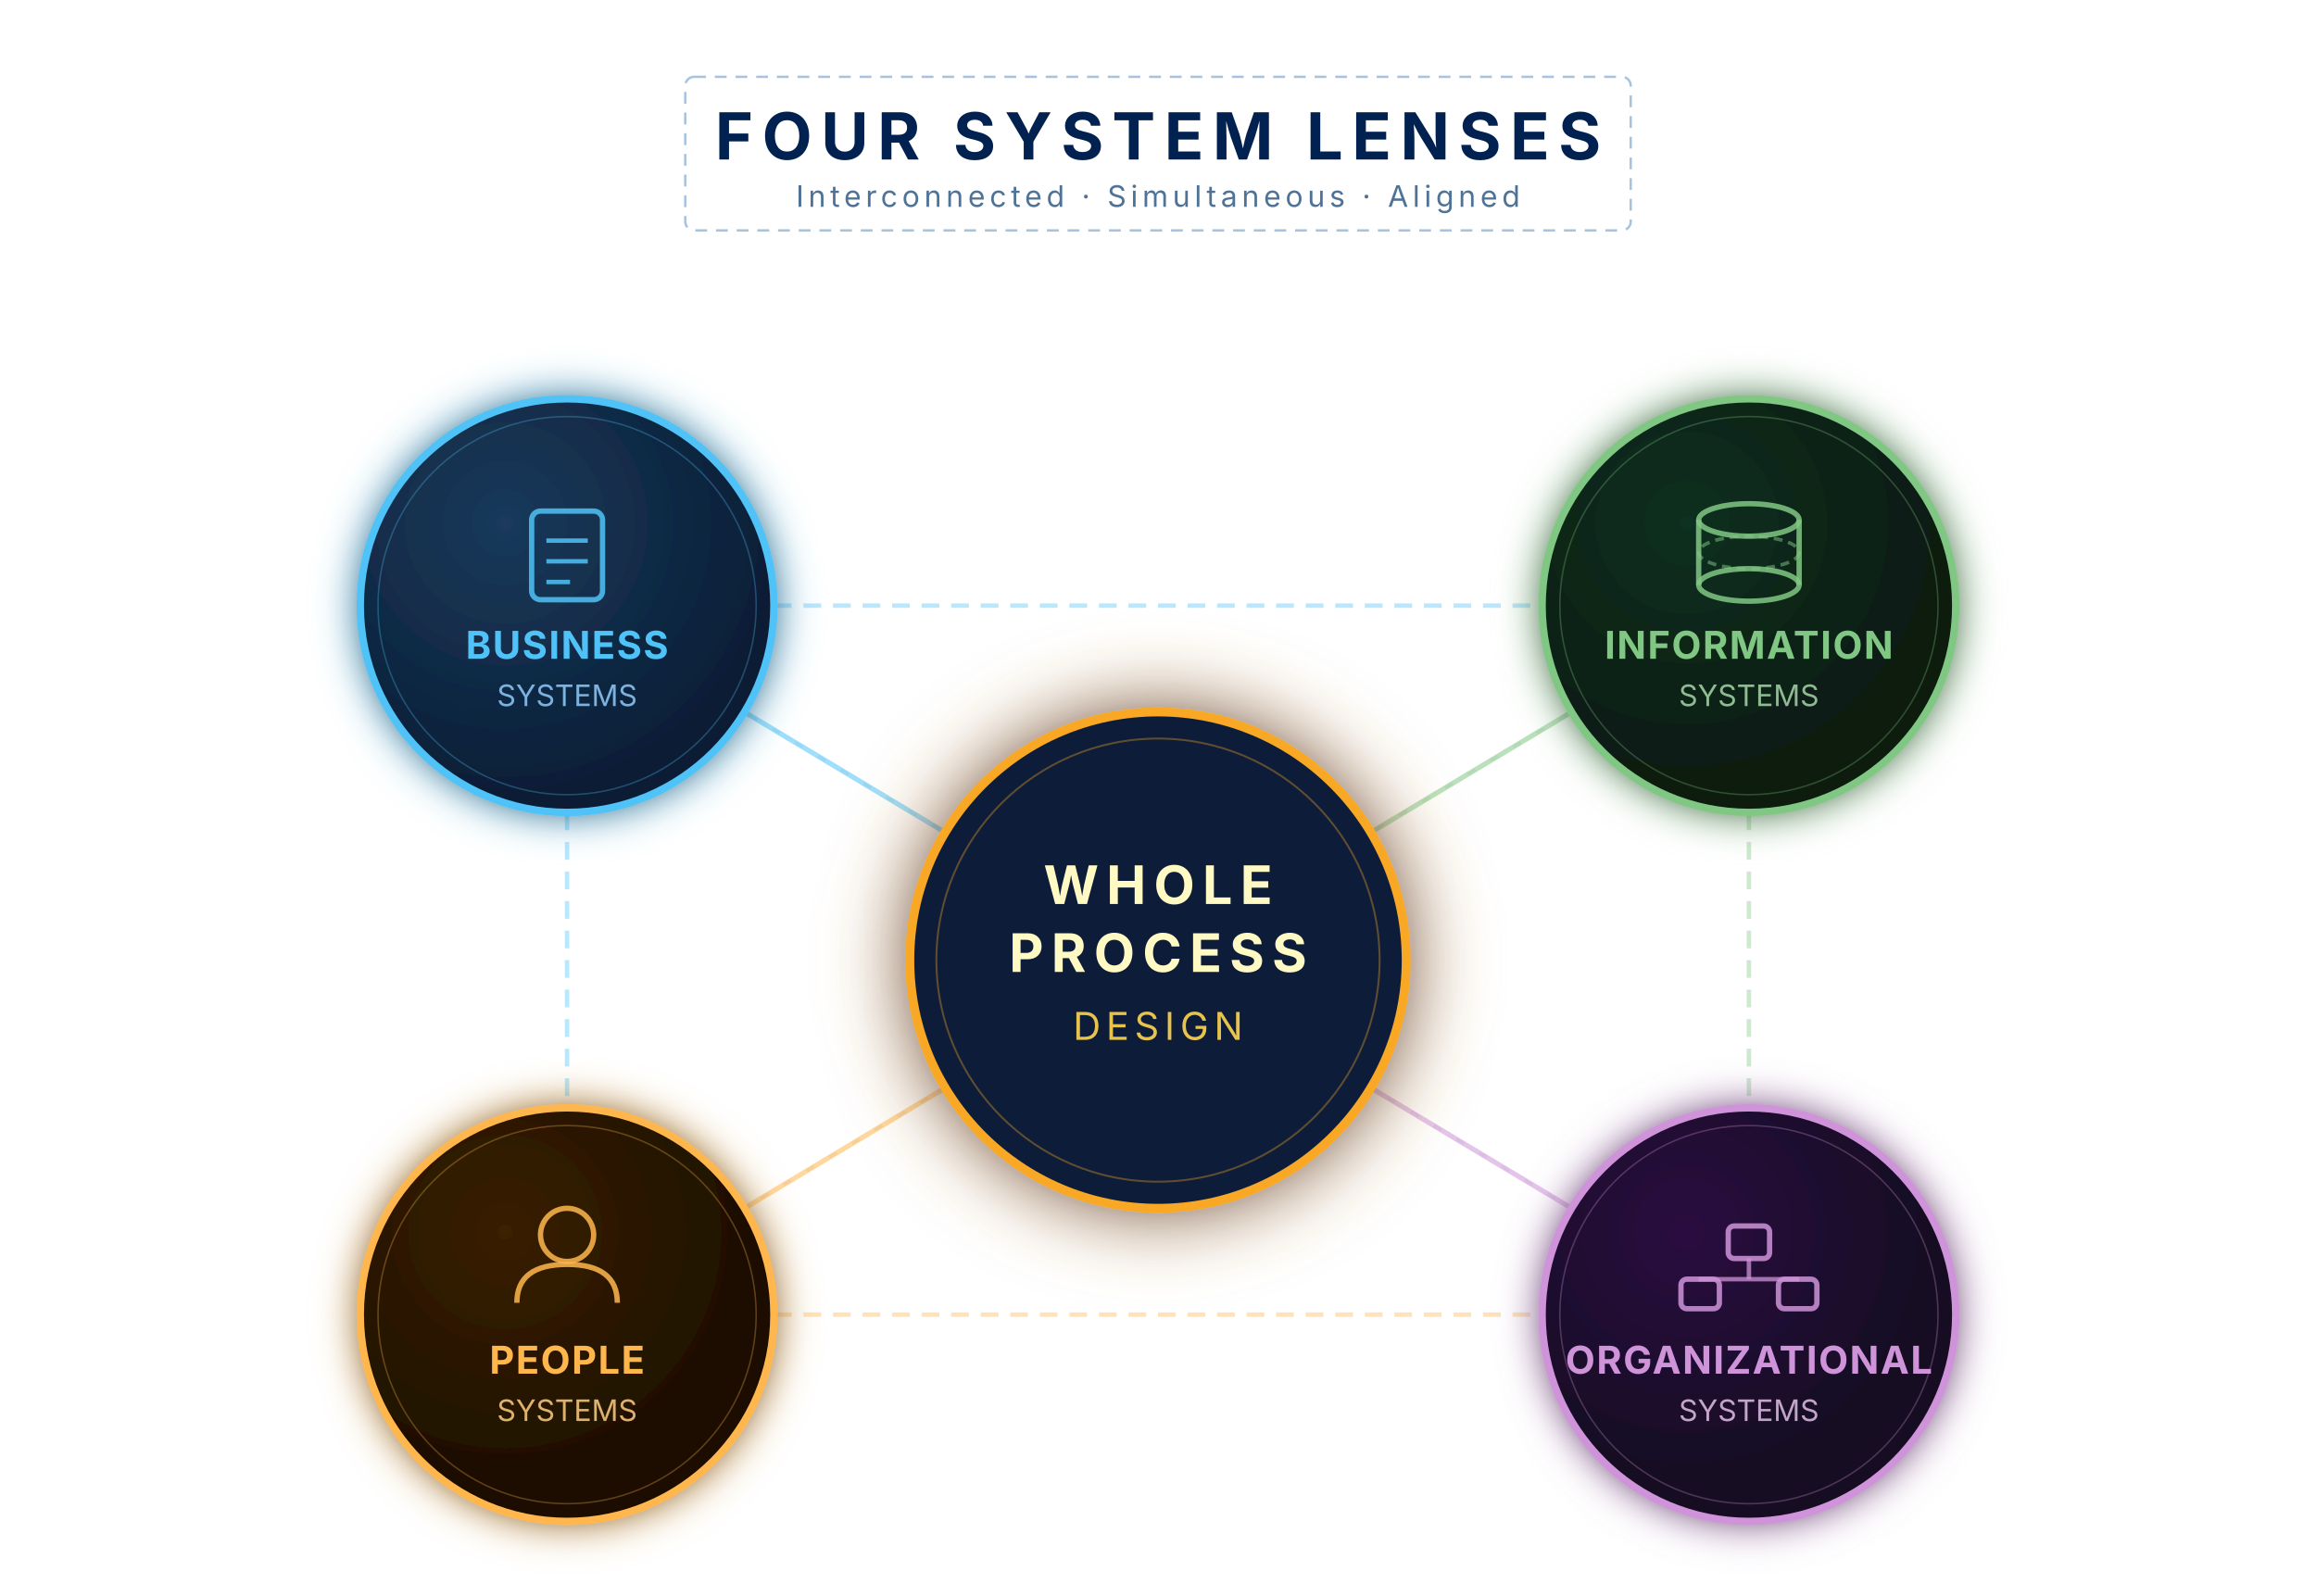
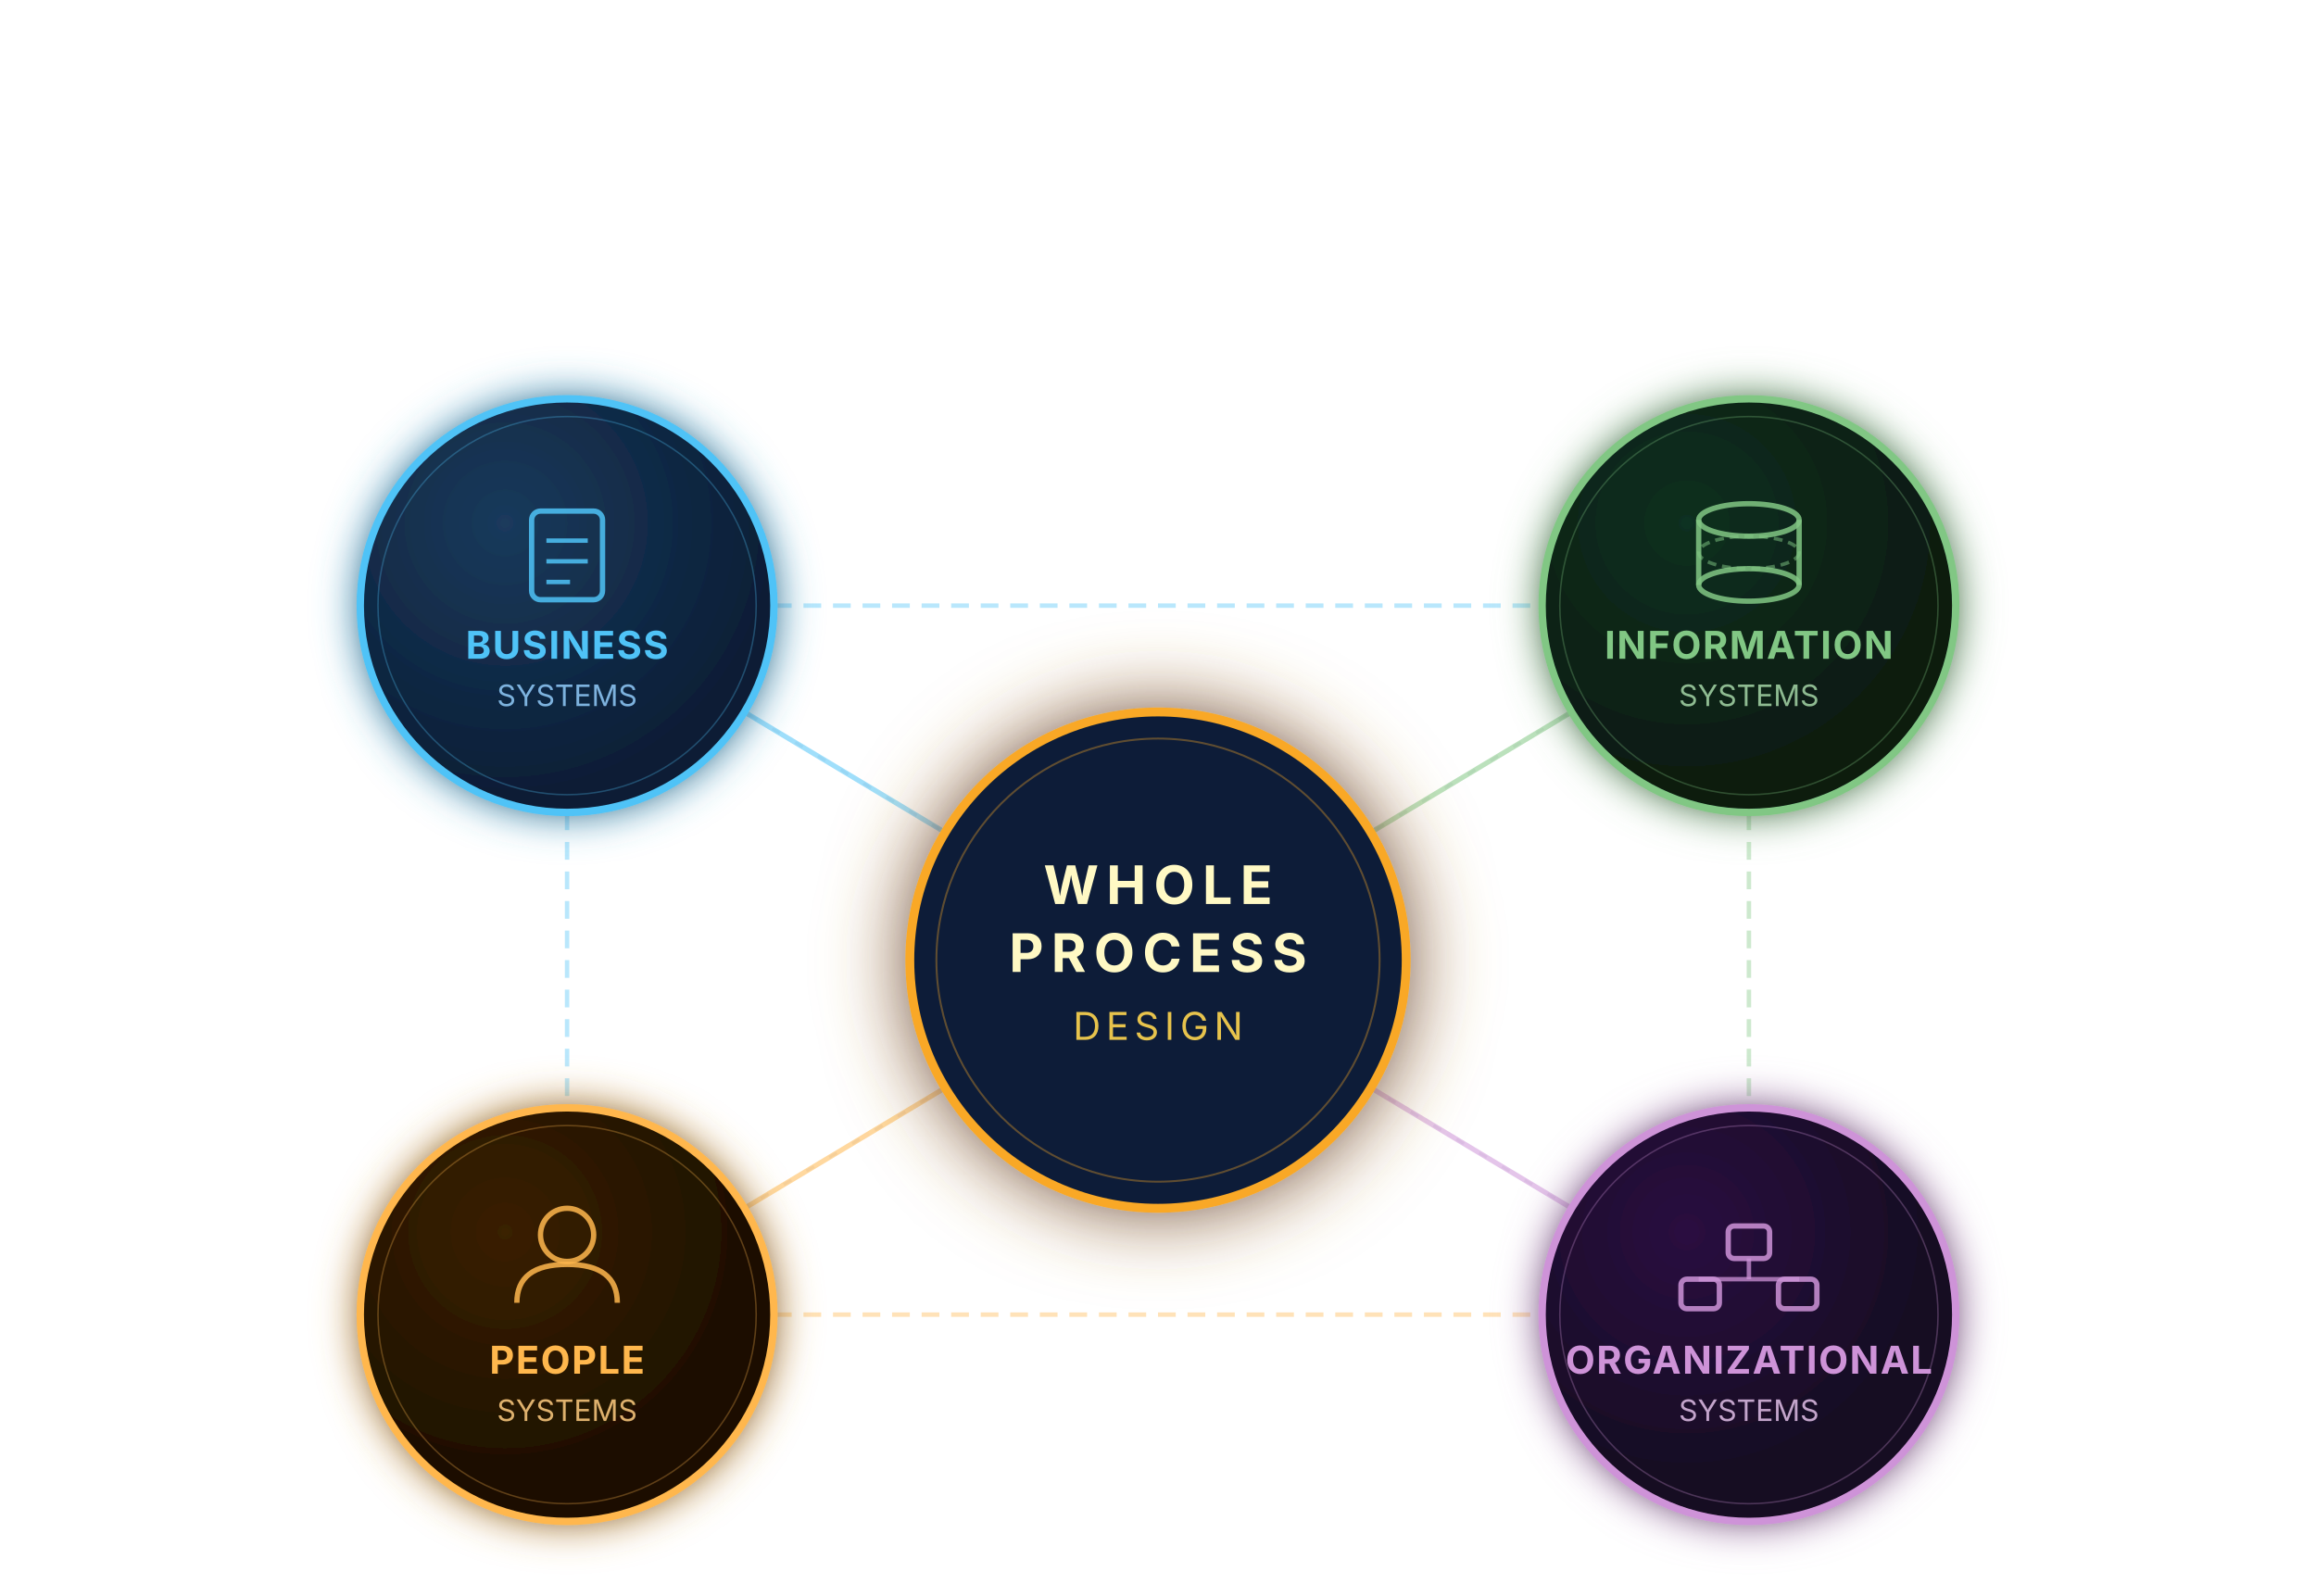
<svg xmlns="http://www.w3.org/2000/svg" viewBox="110 0 580 540" width="900" height="620" font-family="system-ui, -apple-system, sans-serif">
  <defs>
    <filter id="nodeGlow" x="-50%" y="-50%" width="200%" height="200%">
      <feGaussianBlur stdDeviation="7" result="blur" />
      <feMerge>
        <feMergeNode in="blur" />
        <feMergeNode in="SourceGraphic" />
      </feMerge>
    </filter>
    <filter id="centerGlow" x="-50%" y="-50%" width="220%" height="220%">
      <feGaussianBlur stdDeviation="14" result="blur" />
      <feMerge>
        <feMergeNode in="blur" />
        <feMergeNode in="SourceGraphic" />
      </feMerge>
    </filter>
    <radialGradient id="bizGrad" cx="35%" cy="30%" r="65%">
      <stop offset="0%" stop-color="#1a3a5c" />
      <stop offset="100%" stop-color="#0a1e36" />
    </radialGradient>
    <radialGradient id="infoGrad" cx="35%" cy="30%" r="65%">
      <stop offset="0%" stop-color="#0f3020" />
      <stop offset="100%" stop-color="#071a10" />
    </radialGradient>
    <radialGradient id="peopleGrad" cx="35%" cy="30%" r="65%">
      <stop offset="0%" stop-color="#3a2000" />
      <stop offset="100%" stop-color="#1a0e00" />
    </radialGradient>
    <radialGradient id="orgGrad" cx="35%" cy="30%" r="65%">
      <stop offset="0%" stop-color="#2a1040" />
      <stop offset="100%" stop-color="#140820" />
    </radialGradient>
  </defs>
  <g stroke-width="1.5" stroke-dasharray="6,4" opacity="0.4">
    <line x1="200" y1="205" x2="600" y2="205" stroke="#4fc3f7" />
    <line x1="200" y1="205" x2="200" y2="445" stroke="#4fc3f7" />
    <line x1="600" y1="205" x2="600" y2="445" stroke="#81c784" />
    <line x1="200" y1="445" x2="600" y2="445" stroke="#ffb74d" />
  </g>
  <line x1="200" y1="205" x2="600" y2="445" stroke="#8080a0" stroke-width="1" stroke-dasharray="3,6" opacity="0.16" />
  <line x1="600" y1="205" x2="200" y2="445" stroke="#8080a0" stroke-width="1" stroke-dasharray="3,6" opacity="0.16" />
  <g stroke-width="1.7" opacity="0.54">
    <line x1="200" y1="205" x2="400" y2="325" stroke="#4fc3f7" />
    <line x1="600" y1="205" x2="400" y2="325" stroke="#81c784" />
    <line x1="200" y1="445" x2="400" y2="325" stroke="#ffb74d" />
    <line x1="600" y1="445" x2="400" y2="325" stroke="#ce93d8" />
  </g>
  <circle cx="400" cy="325" r="84" fill="#0e1e38" stroke="#f9a825" stroke-width="3" filter="url(#centerGlow)" />
  <circle cx="400" cy="325" r="75" fill="none" stroke="#f9a825" stroke-width="0.65" opacity="0.35" />
  <text x="400" y="306" text-anchor="middle" font-size="18" font-weight="700" fill="#fff9c4" letter-spacing="2.6">WHOLE</text>
  <text x="400" y="329" text-anchor="middle" font-size="18" font-weight="700" fill="#fff9c4" letter-spacing="2.6">PROCESS</text>
  <text x="400" y="352" text-anchor="middle" font-size="13" fill="#ffd54f" letter-spacing="1.8" opacity="0.9">DESIGN</text>
  <circle cx="200" cy="205" r="70" fill="url(#bizGrad)" stroke="#4fc3f7" stroke-width="2.5" filter="url(#nodeGlow)" />
  <circle cx="200" cy="205" r="64" fill="none" stroke="#4fc3f7" stroke-width="0.5" opacity="0.3" />
  <rect x="188" y="173" width="24" height="30" rx="3" fill="none" stroke="#4fc3f7" stroke-width="1.8" opacity="0.85" />
  <line x1="193" y1="183" x2="207" y2="183" stroke="#4fc3f7" stroke-width="1.5" opacity="0.85" />
  <line x1="193" y1="190" x2="207" y2="190" stroke="#4fc3f7" stroke-width="1.5" opacity="0.85" />
  <line x1="193" y1="197" x2="201" y2="197" stroke="#4fc3f7" stroke-width="1.5" opacity="0.85" />
  <text x="200" y="223" text-anchor="middle" font-size="13" font-weight="700" fill="#4fc3f7" letter-spacing="0.5">BUSINESS</text>
  <text x="200" y="239" text-anchor="middle" font-size="10" fill="#90caf9" opacity="0.85">SYSTEMS</text>
  <circle cx="600" cy="205" r="70" fill="url(#infoGrad)" stroke="#81c784" stroke-width="2.5" filter="url(#nodeGlow)" />
  <circle cx="600" cy="205" r="64" fill="none" stroke="#81c784" stroke-width="0.5" opacity="0.3" />
  <ellipse cx="600" cy="176" rx="17" ry="5.5" fill="none" stroke="#81c784" stroke-width="1.8" opacity="0.85" />
  <line x1="583" y1="176" x2="583" y2="198" stroke="#81c784" stroke-width="1.8" opacity="0.85" />
  <line x1="617" y1="176" x2="617" y2="198" stroke="#81c784" stroke-width="1.8" opacity="0.85" />
  <ellipse cx="600" cy="198" rx="17" ry="5.5" fill="none" stroke="#81c784" stroke-width="1.8" opacity="0.85" />
  <ellipse cx="600" cy="187" rx="17" ry="5.5" fill="none" stroke="#81c784" stroke-width="1.2" stroke-dasharray="3,2" opacity="0.5" />
  <text x="600" y="223" text-anchor="middle" font-size="13" font-weight="700" fill="#81c784" letter-spacing="0.5">INFORMATION</text>
  <text x="600" y="239" text-anchor="middle" font-size="10" fill="#a5d6a7" opacity="0.85">SYSTEMS</text>
  <circle cx="200" cy="445" r="70" fill="url(#peopleGrad)" stroke="#ffb74d" stroke-width="2.5" filter="url(#nodeGlow)" />
  <circle cx="200" cy="445" r="64" fill="none" stroke="#ffb74d" stroke-width="0.5" opacity="0.3" />
  <circle cx="200" cy="418" r="9" fill="none" stroke="#ffb74d" stroke-width="1.8" opacity="0.85" />
  <path d="M183 441 Q183 428 200 428 Q217 428 217 441" fill="none" stroke="#ffb74d" stroke-width="1.8" opacity="0.85" />
  <text x="200" y="465" text-anchor="middle" font-size="13" font-weight="700" fill="#ffb74d" letter-spacing="0.5">PEOPLE</text>
  <text x="200" y="481" text-anchor="middle" font-size="10" fill="#ffcc80" opacity="0.85">SYSTEMS</text>
  <circle cx="600" cy="445" r="70" fill="url(#orgGrad)" stroke="#ce93d8" stroke-width="2.5" filter="url(#nodeGlow)" />
  <circle cx="600" cy="445" r="64" fill="none" stroke="#ce93d8" stroke-width="0.5" opacity="0.3" />
  <rect x="593" y="415" width="14" height="11" rx="2" fill="none" stroke="#ce93d8" stroke-width="1.8" opacity="0.85" />
  <rect x="577" y="433" width="13" height="10" rx="2" fill="none" stroke="#ce93d8" stroke-width="1.8" opacity="0.85" />
  <rect x="610" y="433" width="13" height="10" rx="2" fill="none" stroke="#ce93d8" stroke-width="1.8" opacity="0.85" />
  <line x1="600" y1="426" x2="600" y2="433" stroke="#ce93d8" stroke-width="1.5" opacity="0.75" />
  <line x1="583" y1="433" x2="617" y2="433" stroke="#ce93d8" stroke-width="1.5" opacity="0.75" />
  <text x="600" y="465" text-anchor="middle" font-size="13" font-weight="700" fill="#ce93d8" letter-spacing="0.5">ORGANIZATIONAL</text>
  <text x="600" y="481" text-anchor="middle" font-size="10" fill="#e1bee7" opacity="0.85">SYSTEMS</text>
-   <rect x="240" y="26" width="320" height="52" rx="3" fill="none" stroke="#80a9d1" stroke-width="0.8" stroke-dasharray="4,3" opacity="0.7" />
-   <text x="400" y="54" text-anchor="middle" font-size="22" font-weight="700" fill="#012151" letter-spacing="3">FOUR SYSTEM LENSES</text>
-   <text x="400" y="70" text-anchor="middle" font-size="10" fill="#305a84" letter-spacing="1.5" opacity="0.85">Interconnected · Simultaneous · Aligned</text>
</svg>
